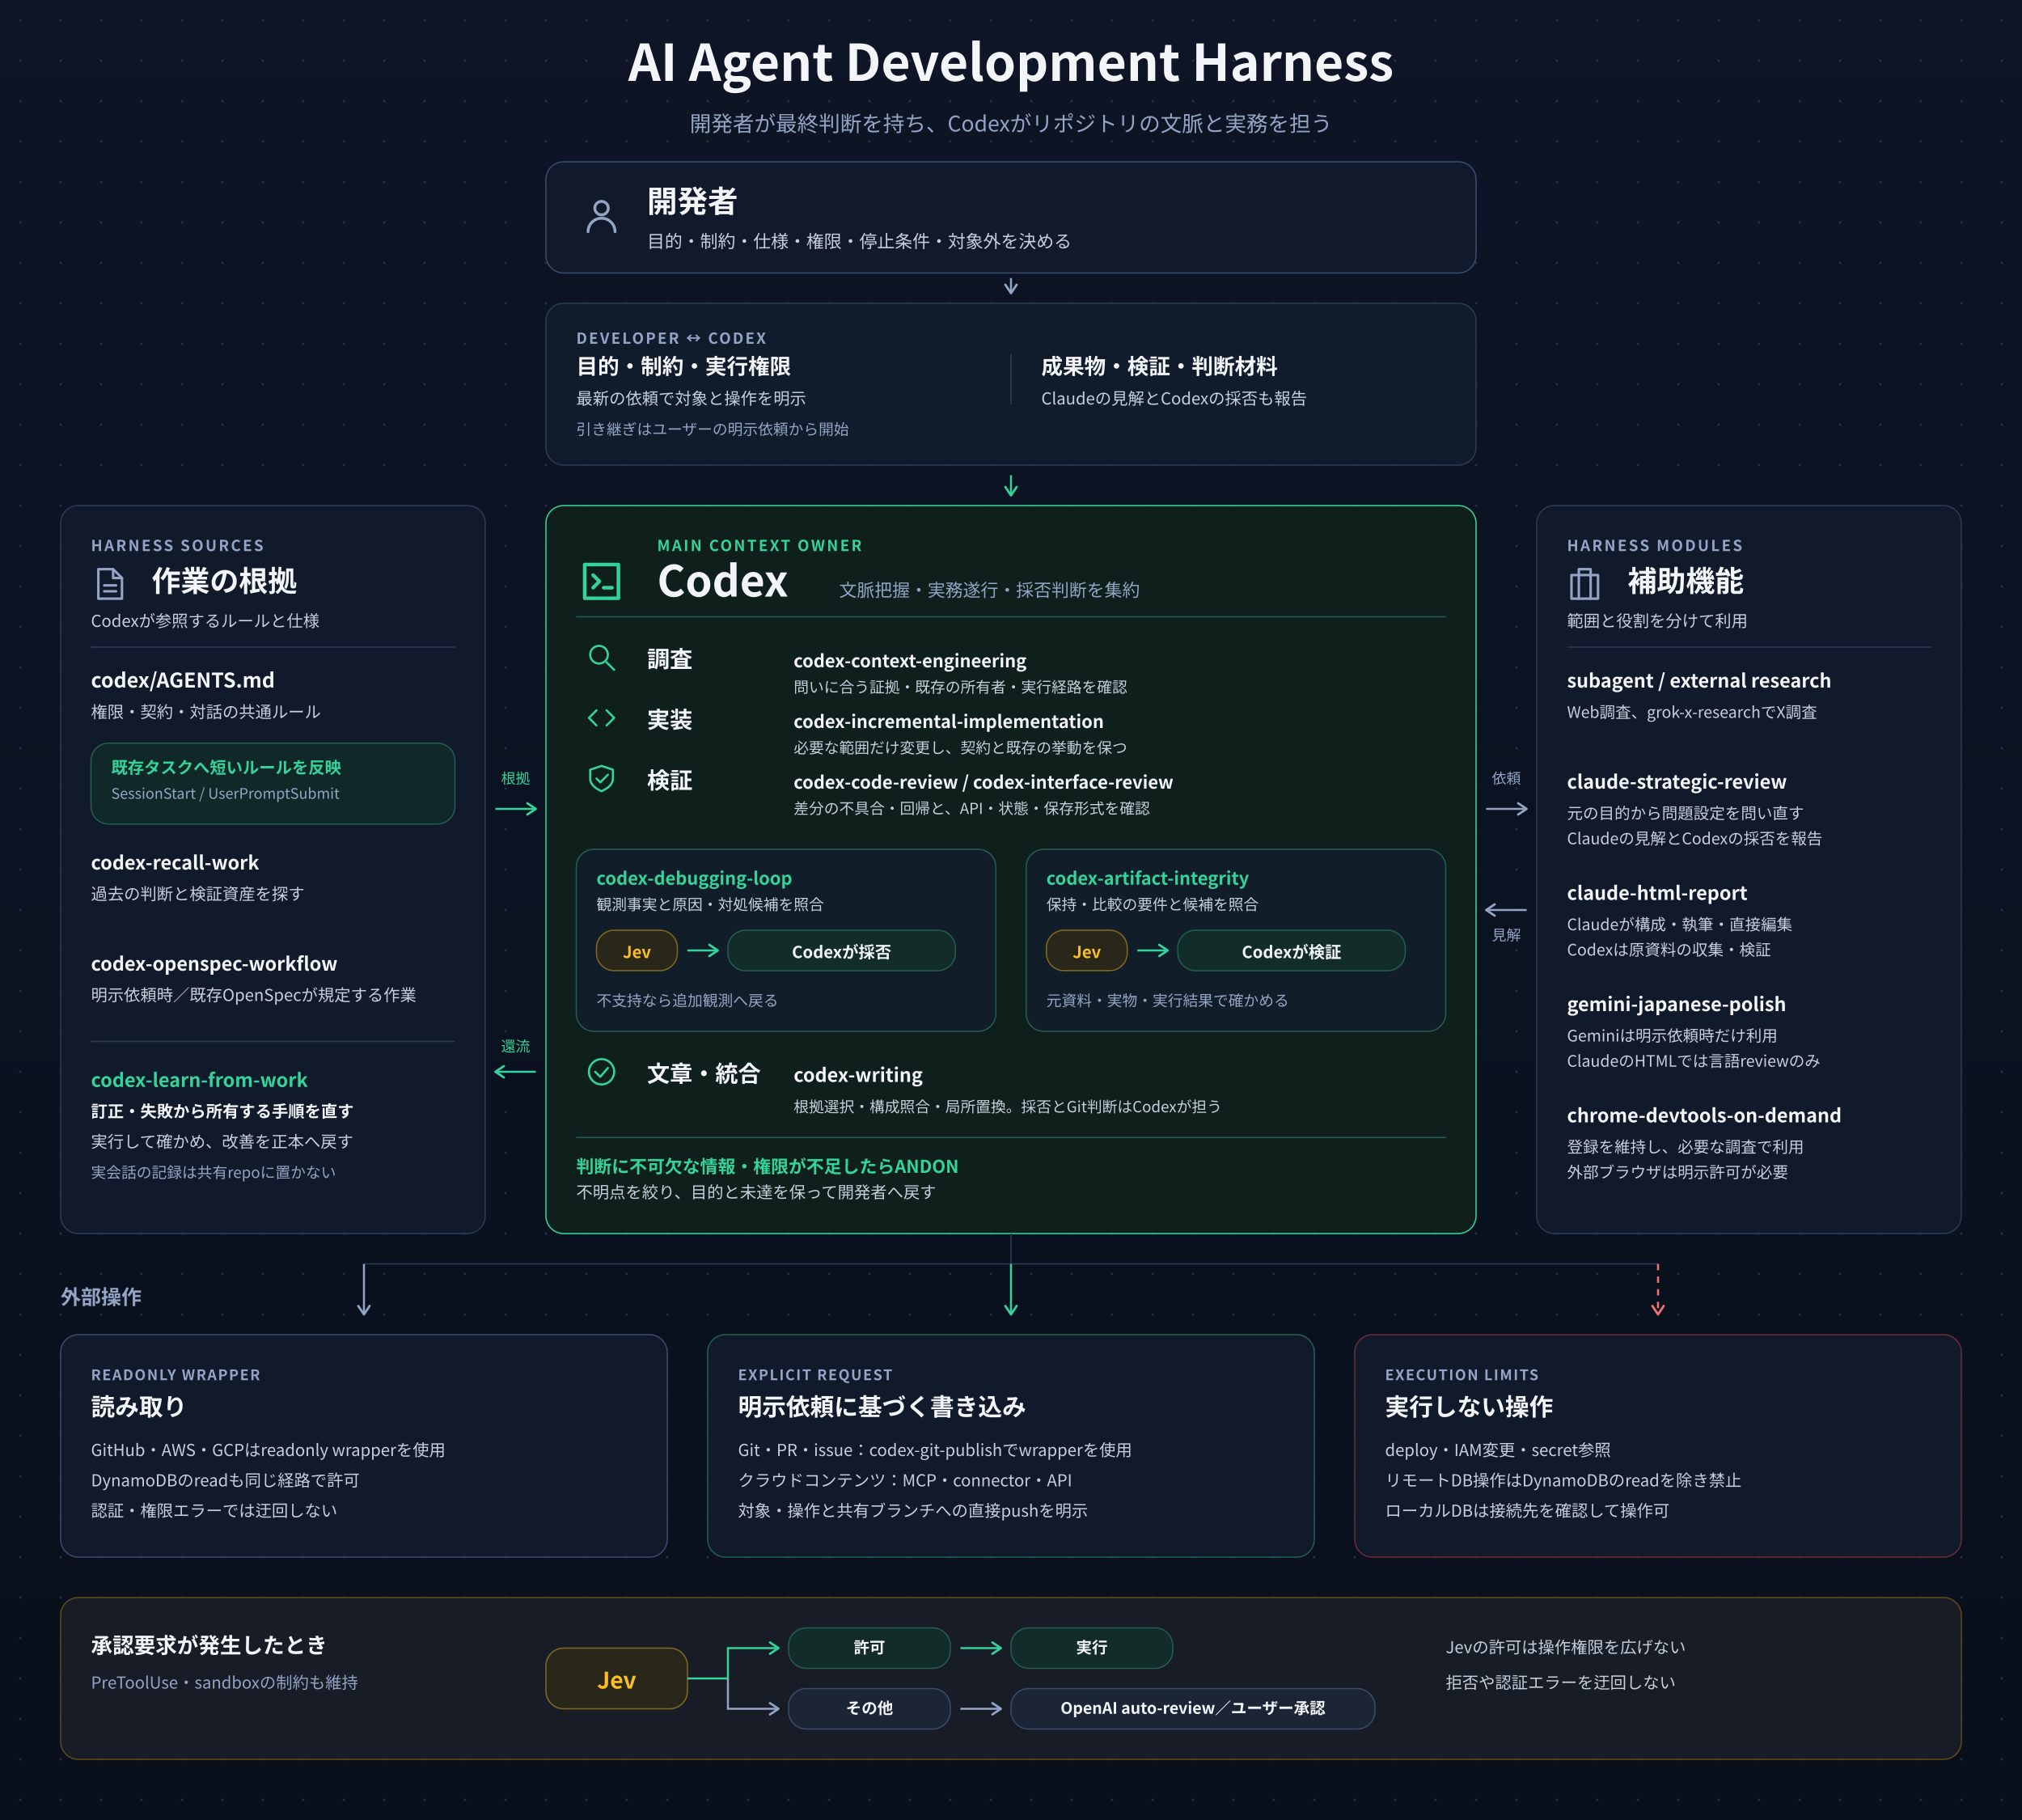
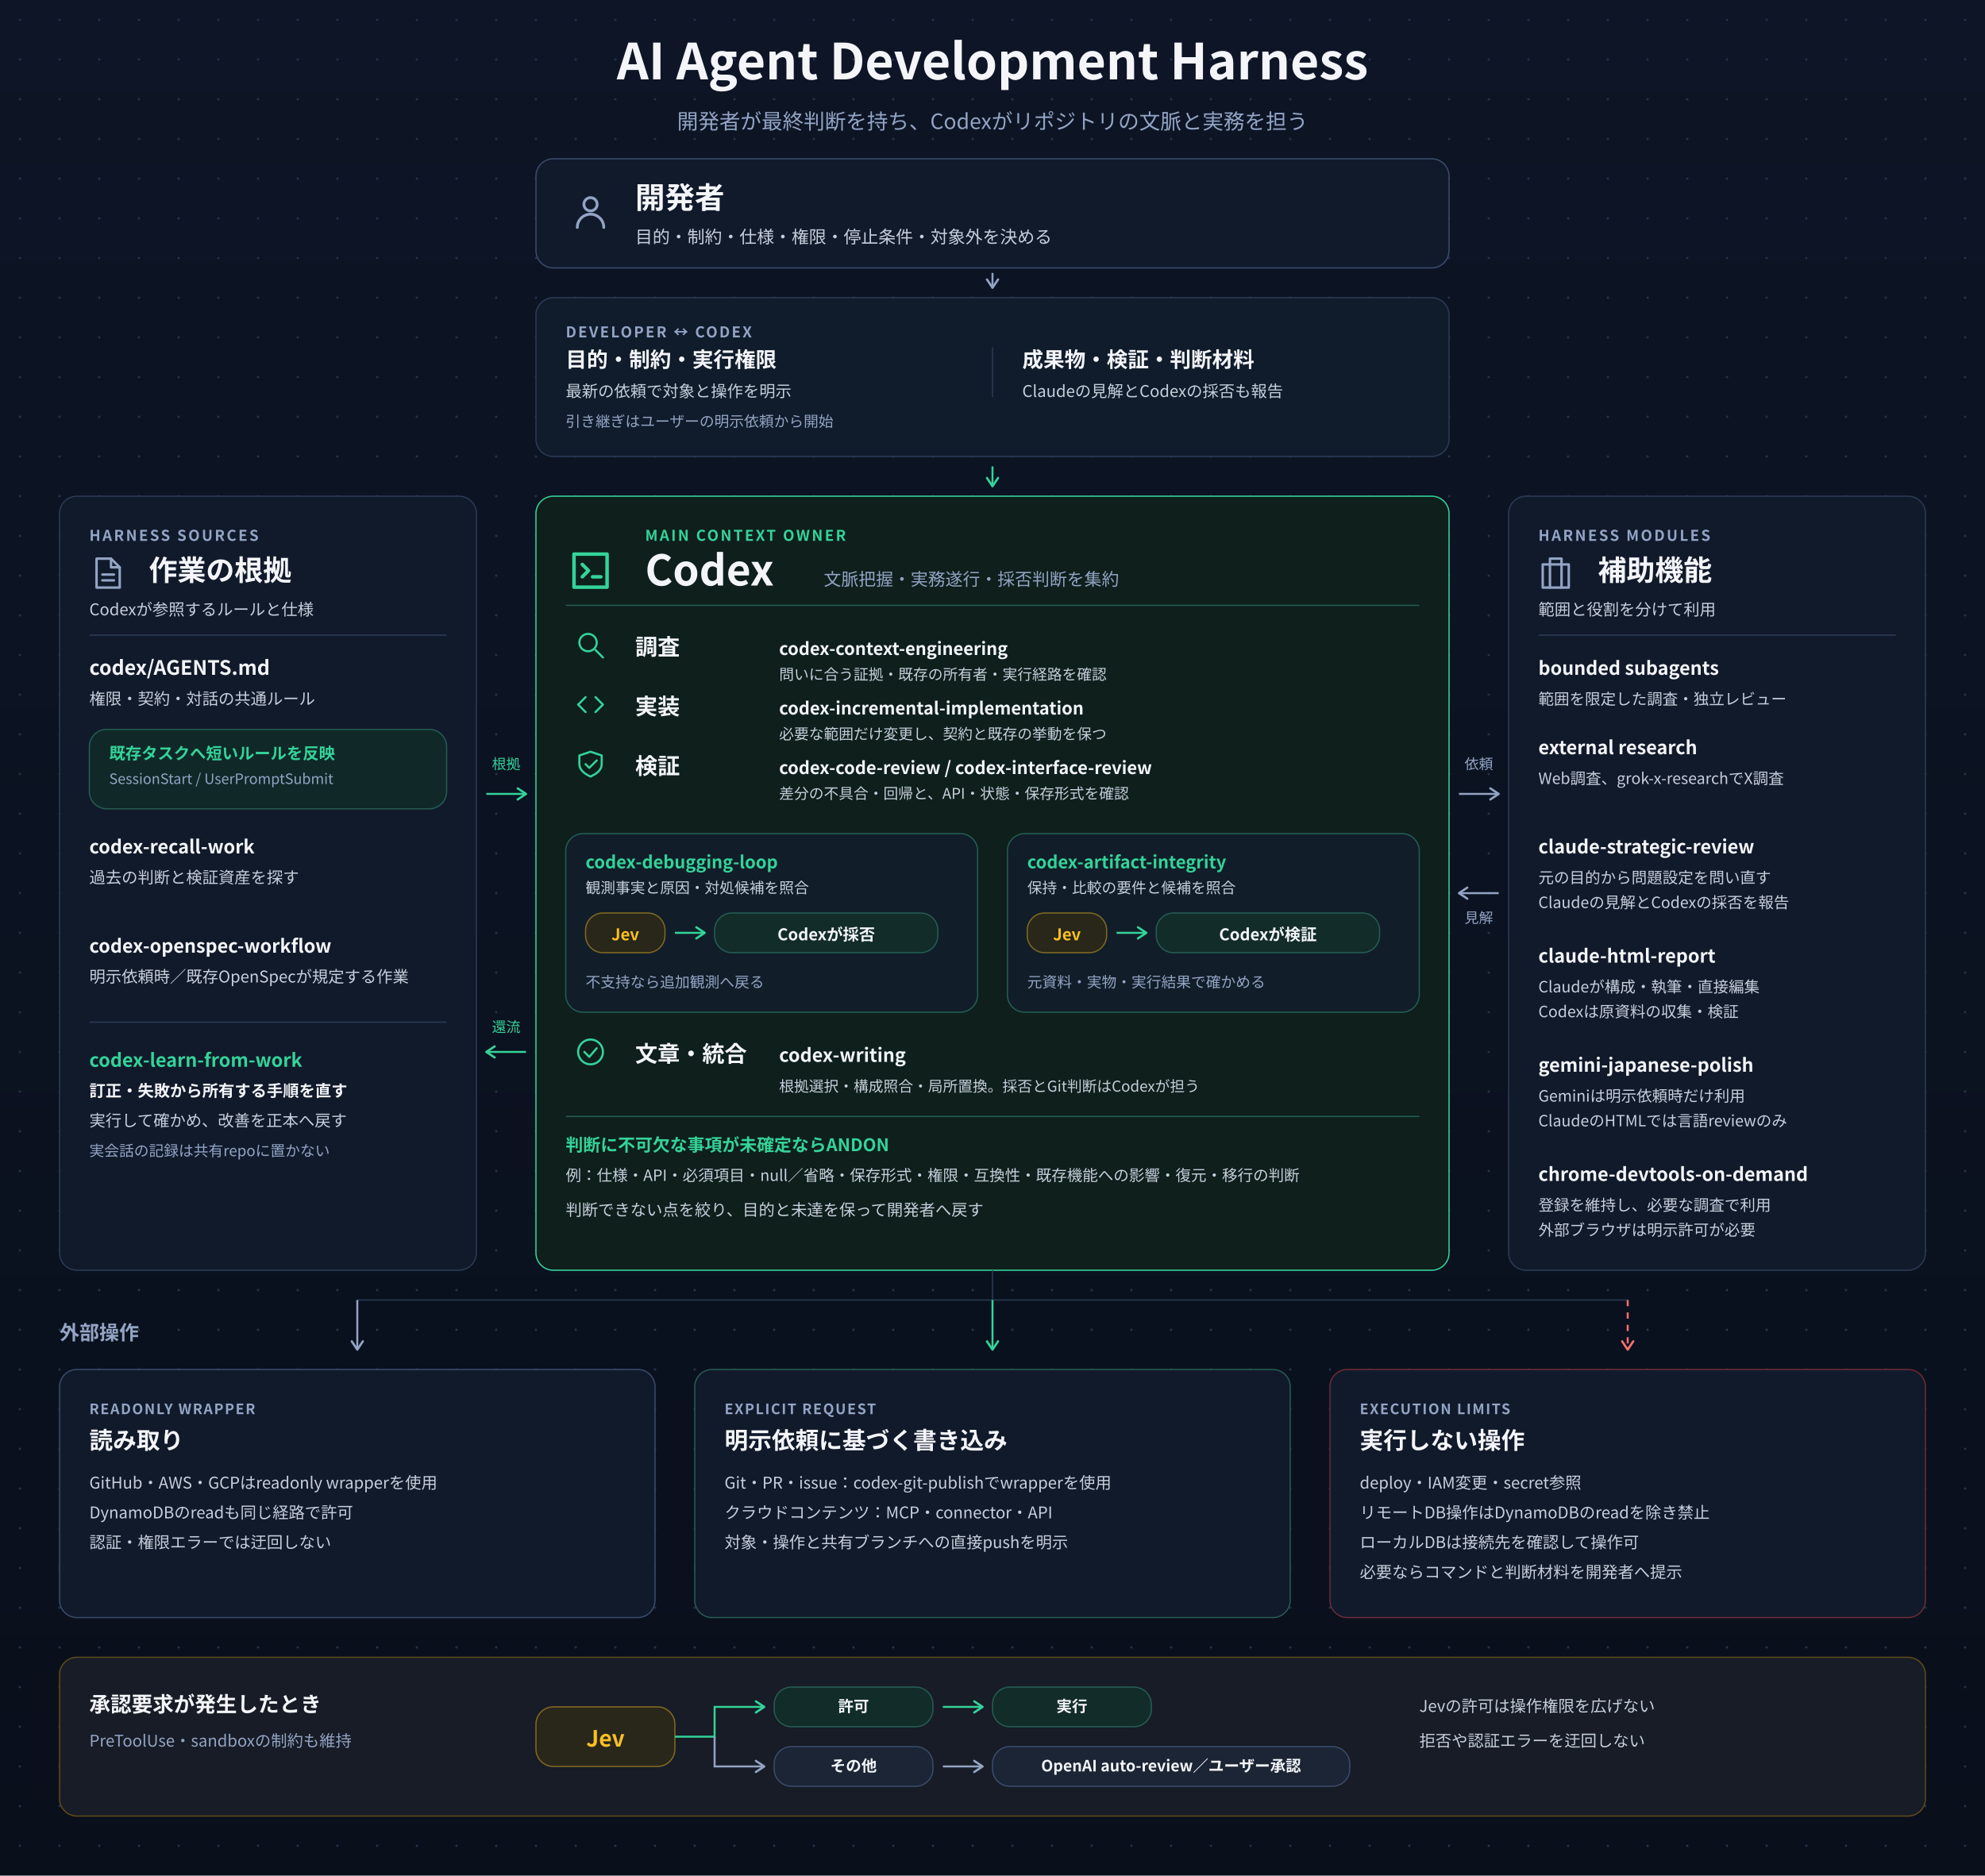
- <svg xmlns="http://www.w3.org/2000/svg" viewBox="0 0 1600 1440" width="1600" height="1440" font-family="'Hiragino Sans','Noto Sans JP','Noto Sans CJK JP',sans-serif" fill="#F3F5F9" role="img" aria-labelledby="diagram-title diagram-desc">
+ <svg xmlns="http://www.w3.org/2000/svg" viewBox="0 0 1600 1512" width="1600" height="1512" font-family="'Hiragino Sans','Noto Sans JP','Noto Sans CJK JP',sans-serif" fill="#F3F5F9" role="img" aria-labelledby="diagram-title diagram-desc">
  <defs>
    <linearGradient id="background" x2="0" y2="1">
      <stop offset="0" stop-color="#0D1526" />
      <stop offset="1" stop-color="#090F1B" />
    </linearGradient>
    <pattern id="dots" width="32" height="32" patternUnits="userSpaceOnUse">
      <circle cx="16" cy="16" r="1" fill="#233049" />
    </pattern>
    <marker id="arrow-slate" viewBox="0 0 10 10" refX="8" refY="5" markerWidth="7" markerHeight="7" orient="auto-start-reverse">
      <path d="M2 1 L8 5 L2 9" fill="none" stroke="#93A4C4" stroke-width="1.6" stroke-linecap="round" stroke-linejoin="round" />
    </marker>
    <marker id="arrow-green" viewBox="0 0 10 10" refX="8" refY="5" markerWidth="7" markerHeight="7" orient="auto-start-reverse">
      <path d="M2 1 L8 5 L2 9" fill="none" stroke="#34D399" stroke-width="1.6" stroke-linecap="round" stroke-linejoin="round" />
    </marker>
    <marker id="arrow-red" viewBox="0 0 10 10" refX="8" refY="5" markerWidth="7" markerHeight="7" orient="auto-start-reverse">
      <path d="M2 1 L8 5 L2 9" fill="none" stroke="#F87171" stroke-width="1.6" stroke-linecap="round" stroke-linejoin="round" />
    </marker>
  </defs>
-   <rect x="0" y="0" width="1600" height="1440" rx="0" fill="url(#background)" stroke="none" />
-   <rect x="0" y="0" width="1600" height="1440" rx="0" fill="url(#dots)" stroke="none" />
+   <rect x="0" y="0" width="1600" height="1512" rx="0" fill="url(#background)" stroke="none" />
+   <rect x="0" y="0" width="1600" height="1512" rx="0" fill="url(#dots)" stroke="none" />
  <text data-owner="canvas" x="800" y="64" font-size="40" fill="#F3F5F9" font-weight="700" text-anchor="middle">AI Agent Development Harness</text>
  <text data-owner="canvas" x="800" y="104" font-size="17" fill="#93A4C4" font-weight="400" text-anchor="middle">開発者が最終判断を持ち、Codexがリポジトリの文脈と実務を担う</text>
  <rect x="432" y="128" width="736" height="88" rx="14" fill="#111A2B" stroke="#3A4A6B" data-frame="developer" data-inset="16" />
  <g transform="translate(460 154) scale(1.333333)" fill="none" stroke="#93A4C4" stroke-width="1.7" stroke-linecap="round" stroke-linejoin="round" data-owner="developer" data-role="icon">
    <path d="M12 4 A4 4 0 1 0 12 12 A4 4 0 1 0 12 4" />
    <path d="M4 22 A8 8 0 0 1 20 22" />
  </g>
  <text data-owner="developer" x="512" y="168" font-size="24" fill="#F3F5F9" font-weight="700" text-anchor="start">開発者</text>
  <text data-owner="developer" x="512" y="196" font-size="14" fill="#C7CFDC" font-weight="400" text-anchor="start">目的・制約・仕様・権限・停止条件・対象外を決める</text>
  <path id="developer-to-contract" d="M800 220 V232" fill="none" stroke="#93A4C4" stroke-width="1.6" marker-end="url(#arrow-slate)" data-corridor="792,216,16,24" data-role="connector" />
  <rect x="432" y="240" width="736" height="128" rx="14" fill="#101C2B" stroke="#2B3A55" data-frame="control" data-inset="20" />
  <text data-owner="control" x="456" y="272" font-size="12" fill="#93A4C4" font-weight="700" text-anchor="start" letter-spacing="1.4">DEVELOPER ↔ CODEX</text>
  <line x1="800" y1="280" x2="800" y2="320" stroke="#2B3A55" stroke-width="1" />
  <text data-owner="control" x="456" y="296" font-size="17" fill="#F3F5F9" font-weight="700" text-anchor="start">目的・制約・実行権限</text>
  <text data-owner="control" x="456" y="320" font-size="13" fill="#C7CFDC" font-weight="400" text-anchor="start">最新の依頼で対象と操作を明示</text>
  <text data-owner="control" x="824" y="296" font-size="17" fill="#F3F5F9" font-weight="700" text-anchor="start">成果物・検証・判断材料</text>
  <text data-owner="control" x="824" y="320" font-size="13" fill="#C7CFDC" font-weight="400" text-anchor="start">Claudeの見解とCodexの採否も報告</text>
  <text data-owner="control" x="456" y="344" font-size="12" fill="#93A4C4" font-weight="400" text-anchor="start">引き継ぎはユーザーの明示依頼から開始</text>
  <path id="contract-to-main" d="M800 376 V392" fill="none" stroke="#34D399" stroke-width="1.6" marker-end="url(#arrow-green)" data-corridor="792,368,16,32" data-role="connector" />
-   <rect x="48" y="400" width="336" height="576" rx="14" fill="#111A2B" stroke="#2B3A55" data-frame="sources" data-inset="24" />
+   <rect x="48" y="400" width="336" height="624" rx="14" fill="#111A2B" stroke="#2B3A55" data-frame="sources" data-inset="24" />
  <text data-owner="sources" x="72" y="436" font-size="12" fill="#93A4C4" font-weight="700" text-anchor="start" letter-spacing="1.5">HARNESS SOURCES</text>
  <g transform="translate(72 448) scale(1.166667)" fill="none" stroke="#93A4C4" stroke-width="1.7" stroke-linecap="round" stroke-linejoin="round" data-owner="sources" data-role="icon">
    <path d="M5 2 H15 L21 8 V22 H5 Z" />
    <path d="M15 2 V8 H21" />
    <path d="M9 13 H17 M9 17 H17" />
  </g>
  <text data-owner="sources" x="120" y="468" font-size="23" fill="#F3F5F9" font-weight="700" text-anchor="start">作業の根拠</text>
  <text data-owner="sources" x="72" y="496" font-size="13" fill="#C7CFDC" font-weight="400" text-anchor="start">Codexが参照するルールと仕様</text>
  <line x1="72" y1="512" x2="360" y2="512" stroke="#2B3A55" stroke-width="1" />
  <text data-owner="sources" x="72" y="544" font-size="16" fill="#F3F5F9" font-weight="700" text-anchor="start">codex/AGENTS.md</text>
  <text data-owner="sources" x="72" y="568" font-size="13" fill="#C7CFDC" font-weight="400" text-anchor="start">権限・契約・対話の共通ルール</text>
  <rect x="72" y="588" width="288" height="64" rx="14" fill="#102828" stroke="#245C52" data-frame="runtime" data-inset="12" />
  <text data-owner="runtime" x="88" y="612" font-size="13" fill="#34D399" font-weight="700" text-anchor="start">既存タスクへ短いルールを反映</text>
  <text data-owner="runtime" x="88" y="632" font-size="11.5" fill="#93A4C4" font-weight="400" text-anchor="start">SessionStart / UserPromptSubmit</text>
  <text data-owner="sources" x="72" y="688" font-size="15" fill="#F3F5F9" font-weight="700" text-anchor="start">codex-recall-work</text>
  <text data-owner="sources" x="72" y="712" font-size="13" fill="#C7CFDC" font-weight="400" text-anchor="start">過去の判断と検証資産を探す</text>
  <text data-owner="sources" x="72" y="768" font-size="15" fill="#F3F5F9" font-weight="700" text-anchor="start">codex-openspec-workflow</text>
  <text data-owner="sources" x="72" y="792" font-size="13" fill="#C7CFDC" font-weight="400" text-anchor="start">明示依頼時／既存OpenSpecが規定する作業</text>
  <line x1="72" y1="824" x2="360" y2="824" stroke="#2B3A55" stroke-width="1" />
  <text data-owner="sources" x="72" y="860" font-size="15" fill="#34D399" font-weight="700" text-anchor="start">codex-learn-from-work</text>
  <text data-owner="sources" x="72" y="884" font-size="13" fill="#F3F5F9" font-weight="700" text-anchor="start">訂正・失敗から所有する手順を直す</text>
  <text data-owner="sources" x="72" y="908" font-size="13" fill="#C7CFDC" font-weight="400" text-anchor="start">実行して確かめ、改善を正本へ戻す</text>
  <text data-owner="sources" x="72" y="932" font-size="12" fill="#93A4C4" font-weight="400" text-anchor="start">実会話の記録は共有repoに置かない</text>
  <path id="evidence-to-main" d="M392 640 H424" fill="none" stroke="#34D399" stroke-width="1.6" marker-end="url(#arrow-green)" data-corridor="384,632,48,16" data-role="connector" />
  <text data-owner="canvas" x="408" y="620" font-size="11.5" fill="#34D399" font-weight="400" text-anchor="middle">根拠</text>
  <path id="improvement-to-sources" d="M424 848 H392" fill="none" stroke="#34D399" stroke-width="1.6" marker-end="url(#arrow-green)" data-corridor="384,840,48,16" data-role="connector" />
  <text data-owner="canvas" x="408" y="832" font-size="11.5" fill="#34D399" font-weight="400" text-anchor="middle">還流</text>
-   <rect x="432" y="400" width="736" height="576" rx="14" fill="#0E1F1C" stroke="#34D399" data-frame="main" data-inset="24" />
+   <rect x="432" y="400" width="736" height="624" rx="14" fill="#0E1F1C" stroke="#34D399" data-frame="main" data-inset="24" />
  <g transform="translate(456 440) scale(1.666667)" fill="none" stroke="#34D399" stroke-width="1.7" stroke-linecap="round" stroke-linejoin="round" data-owner="main" data-role="icon">
    <path d="M4 4 H20 V20 H4 Z" />
    <path d="M8 9 L11 12 L8 15" />
    <path d="M13 15 H17" />
  </g>
  <text data-owner="main" x="520" y="436" font-size="12" fill="#34D399" font-weight="700" text-anchor="start" letter-spacing="1.5">MAIN CONTEXT OWNER</text>
  <text data-owner="main" x="520" y="472" font-size="34" fill="#F3F5F9" font-weight="700" text-anchor="start">Codex</text>
  <text data-owner="main" x="664" y="472" font-size="14" fill="#93A4C4" font-weight="400" text-anchor="start">文脈把握・実務遂行・採否判断を集約</text>
  <line x1="456" y1="488" x2="1144" y2="488" stroke="#245C52" stroke-width="1" />
  <g transform="translate(464 508) scale(1.0)" fill="none" stroke="#34D399" stroke-width="1.7" stroke-linecap="round" stroke-linejoin="round" data-owner="main" data-role="icon">
    <path d="M10 3 A7 7 0 1 0 10 17 A7 7 0 1 0 10 3" />
    <path d="M16 16 L22 22" />
  </g>
  <text data-owner="main" x="512" y="528" font-size="18" fill="#F3F5F9" font-weight="700" text-anchor="start">調査</text>
  <text data-owner="main" x="628" y="528" font-size="14" fill="#F3F5F9" font-weight="700" text-anchor="start">codex-context-engineering</text>
  <text data-owner="main" x="628" y="548" font-size="12" fill="#C7CFDC" font-weight="400" text-anchor="start">問いに合う証拠・既存の所有者・実行経路を確認</text>
  <g transform="translate(464 556) scale(1.0)" fill="none" stroke="#34D399" stroke-width="1.7" stroke-linecap="round" stroke-linejoin="round" data-owner="main" data-role="icon">
    <path d="M8 6 L2 12 L8 18" />
    <path d="M16 6 L22 12 L16 18" />
  </g>
  <text data-owner="main" x="512" y="576" font-size="18" fill="#F3F5F9" font-weight="700" text-anchor="start">実装</text>
  <text data-owner="main" x="628" y="576" font-size="14" fill="#F3F5F9" font-weight="700" text-anchor="start">codex-incremental-implementation</text>
  <text data-owner="main" x="628" y="596" font-size="12" fill="#C7CFDC" font-weight="400" text-anchor="start">必要な範囲だけ変更し、契約と既存の挙動を保つ</text>
  <g transform="translate(464 604) scale(1.0)" fill="none" stroke="#34D399" stroke-width="1.7" stroke-linecap="round" stroke-linejoin="round" data-owner="main" data-role="icon">
    <path d="M12 2 L21 5 V12 Q21 18 12 22 Q3 18 3 12 V5 Z" />
    <path d="M8 12 L11 15 L17 9" />
  </g>
  <text data-owner="main" x="512" y="624" font-size="18" fill="#F3F5F9" font-weight="700" text-anchor="start">検証</text>
  <text data-owner="main" x="628" y="624" font-size="14" fill="#F3F5F9" font-weight="700" text-anchor="start">codex-code-review / codex-interface-review</text>
  <text data-owner="main" x="628" y="644" font-size="12" fill="#C7CFDC" font-weight="400" text-anchor="start">差分の不具合・回帰と、API・状態・保存形式を確認</text>
  <rect x="456" y="672" width="332" height="144" rx="14" fill="#111E29" stroke="#245C52" data-frame="cause" data-inset="16" />
  <text data-owner="cause" x="472" y="700" font-size="14" fill="#34D399" font-weight="700" text-anchor="start">codex-debugging-loop</text>
  <text data-owner="cause" x="472" y="720" font-size="12" fill="#C7CFDC" font-weight="400" text-anchor="start">観測事実と原因・対処候補を照合</text>
  <rect x="472" y="736" width="64" height="32" rx="14" fill="#282719" stroke="#806823" data-frame="cause-jev" data-inset="8" />
  <text data-owner="cause-jev" x="504" y="758" font-size="13" fill="#FBBF24" font-weight="700" text-anchor="middle">Jev</text>
  <path id="cause-decision" d="M544 752 H568" fill="none" stroke="#34D399" stroke-width="1.6" marker-end="url(#arrow-green)" data-corridor="536,744,40,16" data-role="connector" />
  <rect x="576" y="736" width="180" height="32" rx="14" fill="#122C29" stroke="#245C52" data-frame="cause-result" data-inset="8" />
  <text data-owner="cause-result" x="666" y="758" font-size="13" fill="#F3F5F9" font-weight="700" text-anchor="middle">Codexが採否</text>
  <text data-owner="cause" x="472" y="796" font-size="12" fill="#93A4C4" font-weight="400" text-anchor="start">不支持なら追加観測へ戻る</text>
  <rect x="812" y="672" width="332" height="144" rx="14" fill="#111E29" stroke="#245C52" data-frame="artifact" data-inset="16" />
  <text data-owner="artifact" x="828" y="700" font-size="14" fill="#34D399" font-weight="700" text-anchor="start">codex-artifact-integrity</text>
  <text data-owner="artifact" x="828" y="720" font-size="12" fill="#C7CFDC" font-weight="400" text-anchor="start">保持・比較の要件と候補を照合</text>
  <rect x="828" y="736" width="64" height="32" rx="14" fill="#282719" stroke="#806823" data-frame="artifact-jev" data-inset="8" />
  <text data-owner="artifact-jev" x="860" y="758" font-size="13" fill="#FBBF24" font-weight="700" text-anchor="middle">Jev</text>
  <path id="artifact-decision" d="M900 752 H924" fill="none" stroke="#34D399" stroke-width="1.6" marker-end="url(#arrow-green)" data-corridor="892,744,40,16" data-role="connector" />
  <rect x="932" y="736" width="180" height="32" rx="14" fill="#122C29" stroke="#245C52" data-frame="artifact-result" data-inset="8" />
  <text data-owner="artifact-result" x="1022" y="758" font-size="13" fill="#F3F5F9" font-weight="700" text-anchor="middle">Codexが検証</text>
  <text data-owner="artifact" x="828" y="796" font-size="12" fill="#93A4C4" font-weight="400" text-anchor="start">元資料・実物・実行結果で確かめる</text>
  <g transform="translate(464 836) scale(1.0)" fill="none" stroke="#34D399" stroke-width="1.7" stroke-linecap="round" stroke-linejoin="round" data-owner="main" data-role="icon">
    <path d="M12 2 A10 10 0 1 0 12 22 A10 10 0 1 0 12 2" />
    <path d="M7 12 L11 16 L17 9" />
  </g>
  <text data-owner="main" x="512" y="856" font-size="18" fill="#F3F5F9" font-weight="700" text-anchor="start">文章・統合</text>
  <text data-owner="main" x="628" y="856" font-size="15" fill="#F3F5F9" font-weight="700" text-anchor="start">codex-writing</text>
  <text data-owner="main" x="628" y="880" font-size="12" fill="#C7CFDC" font-weight="400" text-anchor="start">根拠選択・構成照合・局所置換。採否とGit判断はCodexが担う</text>
  <line x1="456" y1="900" x2="1144" y2="900" stroke="#245C52" stroke-width="1" />
-   <text data-owner="main" x="456" y="928" font-size="14" fill="#34D399" font-weight="700" text-anchor="start">判断に不可欠な情報・権限が不足したらANDON</text>
-   <text data-owner="main" x="456" y="948" font-size="13" fill="#C7CFDC" font-weight="400" text-anchor="start">不明点を絞り、目的と未達を保って開発者へ戻す</text>
-   <rect x="1216" y="400" width="336" height="576" rx="14" fill="#111A2B" stroke="#2B3A55" data-frame="modules" data-inset="24" />
+   <text data-owner="main" x="456" y="928" font-size="14" fill="#34D399" font-weight="700" text-anchor="start">判断に不可欠な事項が未確定ならANDON</text>
+   <text data-owner="main" x="456" y="952" font-size="12.5" fill="#C7CFDC" font-weight="400" text-anchor="start">例：仕様・API・必須項目・null／省略・保存形式・権限・互換性・既存機能への影響・復元・移行の判断</text>
+   <text data-owner="main" x="456" y="980" font-size="13" fill="#C7CFDC" font-weight="400" text-anchor="start">判断できない点を絞り、目的と未達を保って開発者へ戻す</text>
+   <rect x="1216" y="400" width="336" height="624" rx="14" fill="#111A2B" stroke="#2B3A55" data-frame="modules" data-inset="24" />
  <text data-owner="modules" x="1240" y="436" font-size="12" fill="#93A4C4" font-weight="700" text-anchor="start" letter-spacing="1.5">HARNESS MODULES</text>
  <g transform="translate(1240 448) scale(1.166667)" fill="none" stroke="#93A4C4" stroke-width="1.7" stroke-linecap="round" stroke-linejoin="round" data-owner="modules" data-role="icon">
    <path d="M3 6 H21 V22 H3 Z" />
    <path d="M8 6 V2 H16 V6" />
    <path d="M8 6 V22 M16 6 V22" />
  </g>
  <text data-owner="modules" x="1288" y="468" font-size="23" fill="#F3F5F9" font-weight="700" text-anchor="start">補助機能</text>
  <text data-owner="modules" x="1240" y="496" font-size="13" fill="#C7CFDC" font-weight="400" text-anchor="start">範囲と役割を分けて利用</text>
  <line x1="1240" y1="512" x2="1528" y2="512" stroke="#2B3A55" stroke-width="1" />
-   <text data-owner="modules" x="1240" y="544" font-size="15" fill="#F3F5F9" font-weight="700" text-anchor="start">subagent / external research</text>
-   <text data-owner="modules" x="1240" y="568" font-size="12.5" fill="#C7CFDC" font-weight="400" text-anchor="start">Web調査、grok-x-researchでX調査</text>
-   <text data-owner="modules" x="1240" y="624" font-size="15" fill="#F3F5F9" font-weight="700" text-anchor="start">claude-strategic-review</text>
-   <text data-owner="modules" x="1240" y="648" font-size="12.5" fill="#C7CFDC" font-weight="400" text-anchor="start">元の目的から問題設定を問い直す</text>
-   <text data-owner="modules" x="1240" y="668" font-size="12.5" fill="#C7CFDC" font-weight="400" text-anchor="start">Claudeの見解とCodexの採否を報告</text>
-   <text data-owner="modules" x="1240" y="712" font-size="15" fill="#F3F5F9" font-weight="700" text-anchor="start">claude-html-report</text>
-   <text data-owner="modules" x="1240" y="736" font-size="12.5" fill="#C7CFDC" font-weight="400" text-anchor="start">Claudeが構成・執筆・直接編集</text>
-   <text data-owner="modules" x="1240" y="756" font-size="12.5" fill="#C7CFDC" font-weight="400" text-anchor="start">Codexは原資料の収集・検証</text>
-   <text data-owner="modules" x="1240" y="800" font-size="15" fill="#F3F5F9" font-weight="700" text-anchor="start">gemini-japanese-polish</text>
-   <text data-owner="modules" x="1240" y="824" font-size="12.5" fill="#C7CFDC" font-weight="400" text-anchor="start">Geminiは明示依頼時だけ利用</text>
-   <text data-owner="modules" x="1240" y="844" font-size="12.5" fill="#C7CFDC" font-weight="400" text-anchor="start">ClaudeのHTMLでは言語reviewのみ</text>
-   <text data-owner="modules" x="1240" y="888" font-size="15" fill="#F3F5F9" font-weight="700" text-anchor="start">chrome-devtools-on-demand</text>
-   <text data-owner="modules" x="1240" y="912" font-size="12.5" fill="#C7CFDC" font-weight="400" text-anchor="start">登録を維持し、必要な調査で利用</text>
-   <text data-owner="modules" x="1240" y="932" font-size="12.5" fill="#C7CFDC" font-weight="400" text-anchor="start">外部ブラウザは明示許可が必要</text>
+   <text data-owner="modules" x="1240" y="544" font-size="15" fill="#F3F5F9" font-weight="700" text-anchor="start">bounded subagents</text>
+   <text data-owner="modules" x="1240" y="568" font-size="12.5" fill="#C7CFDC" font-weight="400" text-anchor="start">範囲を限定した調査・独立レビュー</text>
+   <text data-owner="modules" x="1240" y="608" font-size="15" fill="#F3F5F9" font-weight="700" text-anchor="start">external research</text>
+   <text data-owner="modules" x="1240" y="632" font-size="12.5" fill="#C7CFDC" font-weight="400" text-anchor="start">Web調査、grok-x-researchでX調査</text>
+   <text data-owner="modules" x="1240" y="688" font-size="15" fill="#F3F5F9" font-weight="700" text-anchor="start">claude-strategic-review</text>
+   <text data-owner="modules" x="1240" y="712" font-size="12.5" fill="#C7CFDC" font-weight="400" text-anchor="start">元の目的から問題設定を問い直す</text>
+   <text data-owner="modules" x="1240" y="732" font-size="12.5" fill="#C7CFDC" font-weight="400" text-anchor="start">Claudeの見解とCodexの採否を報告</text>
+   <text data-owner="modules" x="1240" y="776" font-size="15" fill="#F3F5F9" font-weight="700" text-anchor="start">claude-html-report</text>
+   <text data-owner="modules" x="1240" y="800" font-size="12.5" fill="#C7CFDC" font-weight="400" text-anchor="start">Claudeが構成・執筆・直接編集</text>
+   <text data-owner="modules" x="1240" y="820" font-size="12.5" fill="#C7CFDC" font-weight="400" text-anchor="start">Codexは原資料の収集・検証</text>
+   <text data-owner="modules" x="1240" y="864" font-size="15" fill="#F3F5F9" font-weight="700" text-anchor="start">gemini-japanese-polish</text>
+   <text data-owner="modules" x="1240" y="888" font-size="12.5" fill="#C7CFDC" font-weight="400" text-anchor="start">Geminiは明示依頼時だけ利用</text>
+   <text data-owner="modules" x="1240" y="908" font-size="12.5" fill="#C7CFDC" font-weight="400" text-anchor="start">ClaudeのHTMLでは言語reviewのみ</text>
+   <text data-owner="modules" x="1240" y="952" font-size="15" fill="#F3F5F9" font-weight="700" text-anchor="start">chrome-devtools-on-demand</text>
+   <text data-owner="modules" x="1240" y="976" font-size="12.5" fill="#C7CFDC" font-weight="400" text-anchor="start">登録を維持し、必要な調査で利用</text>
+   <text data-owner="modules" x="1240" y="996" font-size="12.5" fill="#C7CFDC" font-weight="400" text-anchor="start">外部ブラウザは明示許可が必要</text>
  <path id="request-to-modules" d="M1176 640 H1208" fill="none" stroke="#93A4C4" stroke-width="1.6" marker-end="url(#arrow-slate)" data-corridor="1168,632,48,16" data-role="connector" />
  <text data-owner="canvas" x="1192" y="620" font-size="11.5" fill="#93A4C4" font-weight="400" text-anchor="middle">依頼</text>
  <path id="findings-to-main" d="M1208 720 H1176" fill="none" stroke="#93A4C4" stroke-width="1.6" marker-end="url(#arrow-slate)" data-corridor="1168,712,48,16" data-role="connector" />
  <text data-owner="canvas" x="1192" y="744" font-size="11.5" fill="#93A4C4" font-weight="400" text-anchor="middle">見解</text>
-   <line x1="800" y1="976" x2="800" y2="1000" stroke="#2B3A55" stroke-width="1" />
-   <line x1="288" y1="1000" x2="1312" y2="1000" stroke="#2B3A55" stroke-width="1" />
-   <path id="policy-read" d="M288 1000 V1040" fill="none" stroke="#93A4C4" stroke-width="1.6" marker-end="url(#arrow-slate)" data-corridor="280,992,16,56" data-role="connector" />
-   <path id="policy-write" d="M800 1000 V1040" fill="none" stroke="#34D399" stroke-width="1.6" marker-end="url(#arrow-green)" data-corridor="792,992,16,56" data-role="connector" />
-   <path id="policy-prohibited" d="M1312 1000 V1040" fill="none" stroke="#F87171" stroke-width="1.6" marker-end="url(#arrow-red)" data-corridor="1304,992,16,56" data-role="connector" stroke-dasharray="5 5" />
-   <text data-owner="canvas" x="48" y="1032" font-size="16" fill="#93A4C4" font-weight="700" text-anchor="start">外部操作</text>
-   <rect x="48" y="1056" width="480" height="176" rx="14" fill="#111A2B" stroke="#3A4A6B" data-frame="read" data-inset="24" />
-   <text data-owner="read" x="72" y="1120" font-size="19" fill="#F3F5F9" font-weight="700" text-anchor="start">読み取り</text>
-   <text data-owner="read" x="72" y="1092" font-size="11.5" fill="#93A4C4" font-weight="700" text-anchor="start" letter-spacing="1">READONLY WRAPPER</text>
-   <text data-owner="read" x="72" y="1152" font-size="13" fill="#C7CFDC" font-weight="400" text-anchor="start">GitHub・AWS・GCPはreadonly wrapperを使用</text>
-   <text data-owner="read" x="72" y="1176" font-size="13" fill="#C7CFDC" font-weight="400" text-anchor="start">DynamoDBのreadも同じ経路で許可</text>
-   <text data-owner="read" x="72" y="1200" font-size="13" fill="#C7CFDC" font-weight="400" text-anchor="start">認証・権限エラーでは迂回しない</text>
-   <rect x="560" y="1056" width="480" height="176" rx="14" fill="#111A2B" stroke="#245C52" data-frame="write" data-inset="24" />
-   <text data-owner="write" x="584" y="1120" font-size="19" fill="#F3F5F9" font-weight="700" text-anchor="start">明示依頼に基づく書き込み</text>
-   <text data-owner="write" x="584" y="1092" font-size="11.5" fill="#93A4C4" font-weight="700" text-anchor="start" letter-spacing="1">EXPLICIT REQUEST</text>
-   <text data-owner="write" x="584" y="1152" font-size="13" fill="#C7CFDC" font-weight="400" text-anchor="start">Git・PR・issue：codex-git-publishでwrapperを使用</text>
-   <text data-owner="write" x="584" y="1176" font-size="13" fill="#C7CFDC" font-weight="400" text-anchor="start">クラウドコンテンツ：MCP・connector・API</text>
-   <text data-owner="write" x="584" y="1200" font-size="13" fill="#C7CFDC" font-weight="400" text-anchor="start">対象・操作と共有ブランチへの直接pushを明示</text>
-   <rect x="1072" y="1056" width="480" height="176" rx="14" fill="#111A2B" stroke="#6B2A33" data-frame="prohibited" data-inset="24" />
-   <text data-owner="prohibited" x="1096" y="1120" font-size="19" fill="#F3F5F9" font-weight="700" text-anchor="start">実行しない操作</text>
-   <text data-owner="prohibited" x="1096" y="1092" font-size="11.5" fill="#93A4C4" font-weight="700" text-anchor="start" letter-spacing="1">EXECUTION LIMITS</text>
-   <text data-owner="prohibited" x="1096" y="1152" font-size="13" fill="#C7CFDC" font-weight="400" text-anchor="start">deploy・IAM変更・secret参照</text>
-   <text data-owner="prohibited" x="1096" y="1176" font-size="13" fill="#C7CFDC" font-weight="400" text-anchor="start">リモートDB操作はDynamoDBのreadを除き禁止</text>
-   <text data-owner="prohibited" x="1096" y="1200" font-size="13" fill="#C7CFDC" font-weight="400" text-anchor="start">ローカルDBは接続先を確認して操作可</text>
-   <rect x="48" y="1264" width="1504" height="128" rx="14" fill="#171C26" stroke="#5E4A1B" data-frame="approval" data-inset="24" />
-   <text data-owner="approval" x="72" y="1308" font-size="17" fill="#F3F5F9" font-weight="700" text-anchor="start">承認要求が発生したとき</text>
-   <text data-owner="approval" x="72" y="1336" font-size="13" fill="#93A4C4" font-weight="400" text-anchor="start">PreToolUse・sandboxの制約も維持</text>
-   <rect x="432" y="1304" width="112" height="48" rx="14" fill="#282719" stroke="#806823" data-frame="approval-jev" data-inset="12" />
-   <text data-owner="approval-jev" x="488" y="1336" font-size="18" fill="#FBBF24" font-weight="700" text-anchor="middle">Jev</text>
-   <rect x="624" y="1288" width="128" height="32" rx="14" fill="#122C29" stroke="#245C52" data-frame="approval-allow" data-inset="8" />
-   <text data-owner="approval-allow" x="688.0" y="1308" font-size="12.5" fill="#F3F5F9" font-weight="700" text-anchor="middle">許可</text>
-   <rect x="800" y="1288" width="128" height="32" rx="14" fill="#122C29" stroke="#245C52" data-frame="approval-execute" data-inset="8" />
-   <text data-owner="approval-execute" x="864.0" y="1308" font-size="12.5" fill="#F3F5F9" font-weight="700" text-anchor="middle">実行</text>
-   <rect x="624" y="1336" width="128" height="32" rx="14" fill="#1B2535" stroke="#3A4A6B" data-frame="approval-defer" data-inset="8" />
-   <text data-owner="approval-defer" x="688.0" y="1356" font-size="12.5" fill="#F3F5F9" font-weight="700" text-anchor="middle">その他</text>
-   <rect x="800" y="1336" width="288" height="32" rx="14" fill="#1B2535" stroke="#3A4A6B" data-frame="approval-ordinary" data-inset="8" />
-   <text data-owner="approval-ordinary" x="944.0" y="1356" font-size="12.5" fill="#F3F5F9" font-weight="700" text-anchor="middle">OpenAI auto-review／ユーザー承認</text>
-   <path id="jev-allow" d="M544 1328 H576 V1304 H616" fill="none" stroke="#34D399" stroke-width="1.6" marker-end="url(#arrow-green)" data-corridor="544,1296,80,40" data-role="connector" />
-   <path id="jev-defer" d="M576 1328 V1352 H616" fill="none" stroke="#93A4C4" stroke-width="1.6" marker-end="url(#arrow-slate)" data-corridor="568,1320,56,40" data-role="connector" />
-   <path id="allow-execute" d="M760 1304 H792" fill="none" stroke="#34D399" stroke-width="1.6" marker-end="url(#arrow-green)" data-corridor="752,1296,48,16" data-role="connector" />
-   <path id="defer-review" d="M760 1352 H792" fill="none" stroke="#93A4C4" stroke-width="1.6" marker-end="url(#arrow-slate)" data-corridor="752,1344,48,16" data-role="connector" />
-   <text data-owner="approval" x="1144" y="1308" font-size="13" fill="#C7CFDC" font-weight="400" text-anchor="start">Jevの許可は操作権限を広げない</text>
-   <text data-owner="approval" x="1144" y="1336" font-size="13" fill="#C7CFDC" font-weight="400" text-anchor="start">拒否や認証エラーを迂回しない</text>
+   <line x1="800" y1="1024" x2="800" y2="1048" stroke="#2B3A55" stroke-width="1" />
+   <line x1="288" y1="1048" x2="1312" y2="1048" stroke="#2B3A55" stroke-width="1" />
+   <path id="policy-read" d="M288 1048 V1088" fill="none" stroke="#93A4C4" stroke-width="1.6" marker-end="url(#arrow-slate)" data-corridor="280,1040,16,56" data-role="connector" />
+   <path id="policy-write" d="M800 1048 V1088" fill="none" stroke="#34D399" stroke-width="1.6" marker-end="url(#arrow-green)" data-corridor="792,1040,16,56" data-role="connector" />
+   <path id="policy-prohibited" d="M1312 1048 V1088" fill="none" stroke="#F87171" stroke-width="1.6" marker-end="url(#arrow-red)" data-corridor="1304,1040,16,56" data-role="connector" stroke-dasharray="5 5" />
+   <text data-owner="canvas" x="48" y="1080" font-size="16" fill="#93A4C4" font-weight="700" text-anchor="start">外部操作</text>
+   <rect x="48" y="1104" width="480" height="200" rx="14" fill="#111A2B" stroke="#3A4A6B" data-frame="read" data-inset="24" />
+   <text data-owner="read" x="72" y="1168" font-size="19" fill="#F3F5F9" font-weight="700" text-anchor="start">読み取り</text>
+   <text data-owner="read" x="72" y="1140" font-size="11.5" fill="#93A4C4" font-weight="700" text-anchor="start" letter-spacing="1">READONLY WRAPPER</text>
+   <text data-owner="read" x="72" y="1200" font-size="13" fill="#C7CFDC" font-weight="400" text-anchor="start">GitHub・AWS・GCPはreadonly wrapperを使用</text>
+   <text data-owner="read" x="72" y="1224" font-size="13" fill="#C7CFDC" font-weight="400" text-anchor="start">DynamoDBのreadも同じ経路で許可</text>
+   <text data-owner="read" x="72" y="1248" font-size="13" fill="#C7CFDC" font-weight="400" text-anchor="start">認証・権限エラーでは迂回しない</text>
+   <rect x="560" y="1104" width="480" height="200" rx="14" fill="#111A2B" stroke="#245C52" data-frame="write" data-inset="24" />
+   <text data-owner="write" x="584" y="1168" font-size="19" fill="#F3F5F9" font-weight="700" text-anchor="start">明示依頼に基づく書き込み</text>
+   <text data-owner="write" x="584" y="1140" font-size="11.5" fill="#93A4C4" font-weight="700" text-anchor="start" letter-spacing="1">EXPLICIT REQUEST</text>
+   <text data-owner="write" x="584" y="1200" font-size="13" fill="#C7CFDC" font-weight="400" text-anchor="start">Git・PR・issue：codex-git-publishでwrapperを使用</text>
+   <text data-owner="write" x="584" y="1224" font-size="13" fill="#C7CFDC" font-weight="400" text-anchor="start">クラウドコンテンツ：MCP・connector・API</text>
+   <text data-owner="write" x="584" y="1248" font-size="13" fill="#C7CFDC" font-weight="400" text-anchor="start">対象・操作と共有ブランチへの直接pushを明示</text>
+   <rect x="1072" y="1104" width="480" height="200" rx="14" fill="#111A2B" stroke="#6B2A33" data-frame="prohibited" data-inset="24" />
+   <text data-owner="prohibited" x="1096" y="1168" font-size="19" fill="#F3F5F9" font-weight="700" text-anchor="start">実行しない操作</text>
+   <text data-owner="prohibited" x="1096" y="1140" font-size="11.5" fill="#93A4C4" font-weight="700" text-anchor="start" letter-spacing="1">EXECUTION LIMITS</text>
+   <text data-owner="prohibited" x="1096" y="1200" font-size="13" fill="#C7CFDC" font-weight="400" text-anchor="start">deploy・IAM変更・secret参照</text>
+   <text data-owner="prohibited" x="1096" y="1224" font-size="13" fill="#C7CFDC" font-weight="400" text-anchor="start">リモートDB操作はDynamoDBのreadを除き禁止</text>
+   <text data-owner="prohibited" x="1096" y="1248" font-size="13" fill="#C7CFDC" font-weight="400" text-anchor="start">ローカルDBは接続先を確認して操作可</text>
+   <text data-owner="prohibited" x="1096" y="1272" font-size="13" fill="#C7CFDC" font-weight="400" text-anchor="start">必要ならコマンドと判断材料を開発者へ提示</text>
+   <rect x="48" y="1336" width="1504" height="128" rx="14" fill="#171C26" stroke="#5E4A1B" data-frame="approval" data-inset="24" />
+   <text data-owner="approval" x="72" y="1380" font-size="17" fill="#F3F5F9" font-weight="700" text-anchor="start">承認要求が発生したとき</text>
+   <text data-owner="approval" x="72" y="1408" font-size="13" fill="#93A4C4" font-weight="400" text-anchor="start">PreToolUse・sandboxの制約も維持</text>
+   <rect x="432" y="1376" width="112" height="48" rx="14" fill="#282719" stroke="#806823" data-frame="approval-jev" data-inset="12" />
+   <text data-owner="approval-jev" x="488" y="1408" font-size="18" fill="#FBBF24" font-weight="700" text-anchor="middle">Jev</text>
+   <rect x="624" y="1360" width="128" height="32" rx="14" fill="#122C29" stroke="#245C52" data-frame="approval-allow" data-inset="8" />
+   <text data-owner="approval-allow" x="688.0" y="1380" font-size="12.5" fill="#F3F5F9" font-weight="700" text-anchor="middle">許可</text>
+   <rect x="800" y="1360" width="128" height="32" rx="14" fill="#122C29" stroke="#245C52" data-frame="approval-execute" data-inset="8" />
+   <text data-owner="approval-execute" x="864.0" y="1380" font-size="12.5" fill="#F3F5F9" font-weight="700" text-anchor="middle">実行</text>
+   <rect x="624" y="1408" width="128" height="32" rx="14" fill="#1B2535" stroke="#3A4A6B" data-frame="approval-defer" data-inset="8" />
+   <text data-owner="approval-defer" x="688.0" y="1428" font-size="12.5" fill="#F3F5F9" font-weight="700" text-anchor="middle">その他</text>
+   <rect x="800" y="1408" width="288" height="32" rx="14" fill="#1B2535" stroke="#3A4A6B" data-frame="approval-ordinary" data-inset="8" />
+   <text data-owner="approval-ordinary" x="944.0" y="1428" font-size="12.5" fill="#F3F5F9" font-weight="700" text-anchor="middle">OpenAI auto-review／ユーザー承認</text>
+   <path id="jev-allow" d="M544 1400 H576 V1376 H616" fill="none" stroke="#34D399" stroke-width="1.6" marker-end="url(#arrow-green)" data-corridor="544,1368,80,40" data-role="connector" />
+   <path id="jev-defer" d="M576 1400 V1424 H616" fill="none" stroke="#93A4C4" stroke-width="1.6" marker-end="url(#arrow-slate)" data-corridor="568,1392,56,40" data-role="connector" />
+   <path id="allow-execute" d="M760 1376 H792" fill="none" stroke="#34D399" stroke-width="1.6" marker-end="url(#arrow-green)" data-corridor="752,1368,48,16" data-role="connector" />
+   <path id="defer-review" d="M760 1424 H792" fill="none" stroke="#93A4C4" stroke-width="1.6" marker-end="url(#arrow-slate)" data-corridor="752,1416,48,16" data-role="connector" />
+   <text data-owner="approval" x="1144" y="1380" font-size="13" fill="#C7CFDC" font-weight="400" text-anchor="start">Jevの許可は操作権限を広げない</text>
+   <text data-owner="approval" x="1144" y="1408" font-size="13" fill="#C7CFDC" font-weight="400" text-anchor="start">拒否や認証エラーを迂回しない</text>
</svg>
